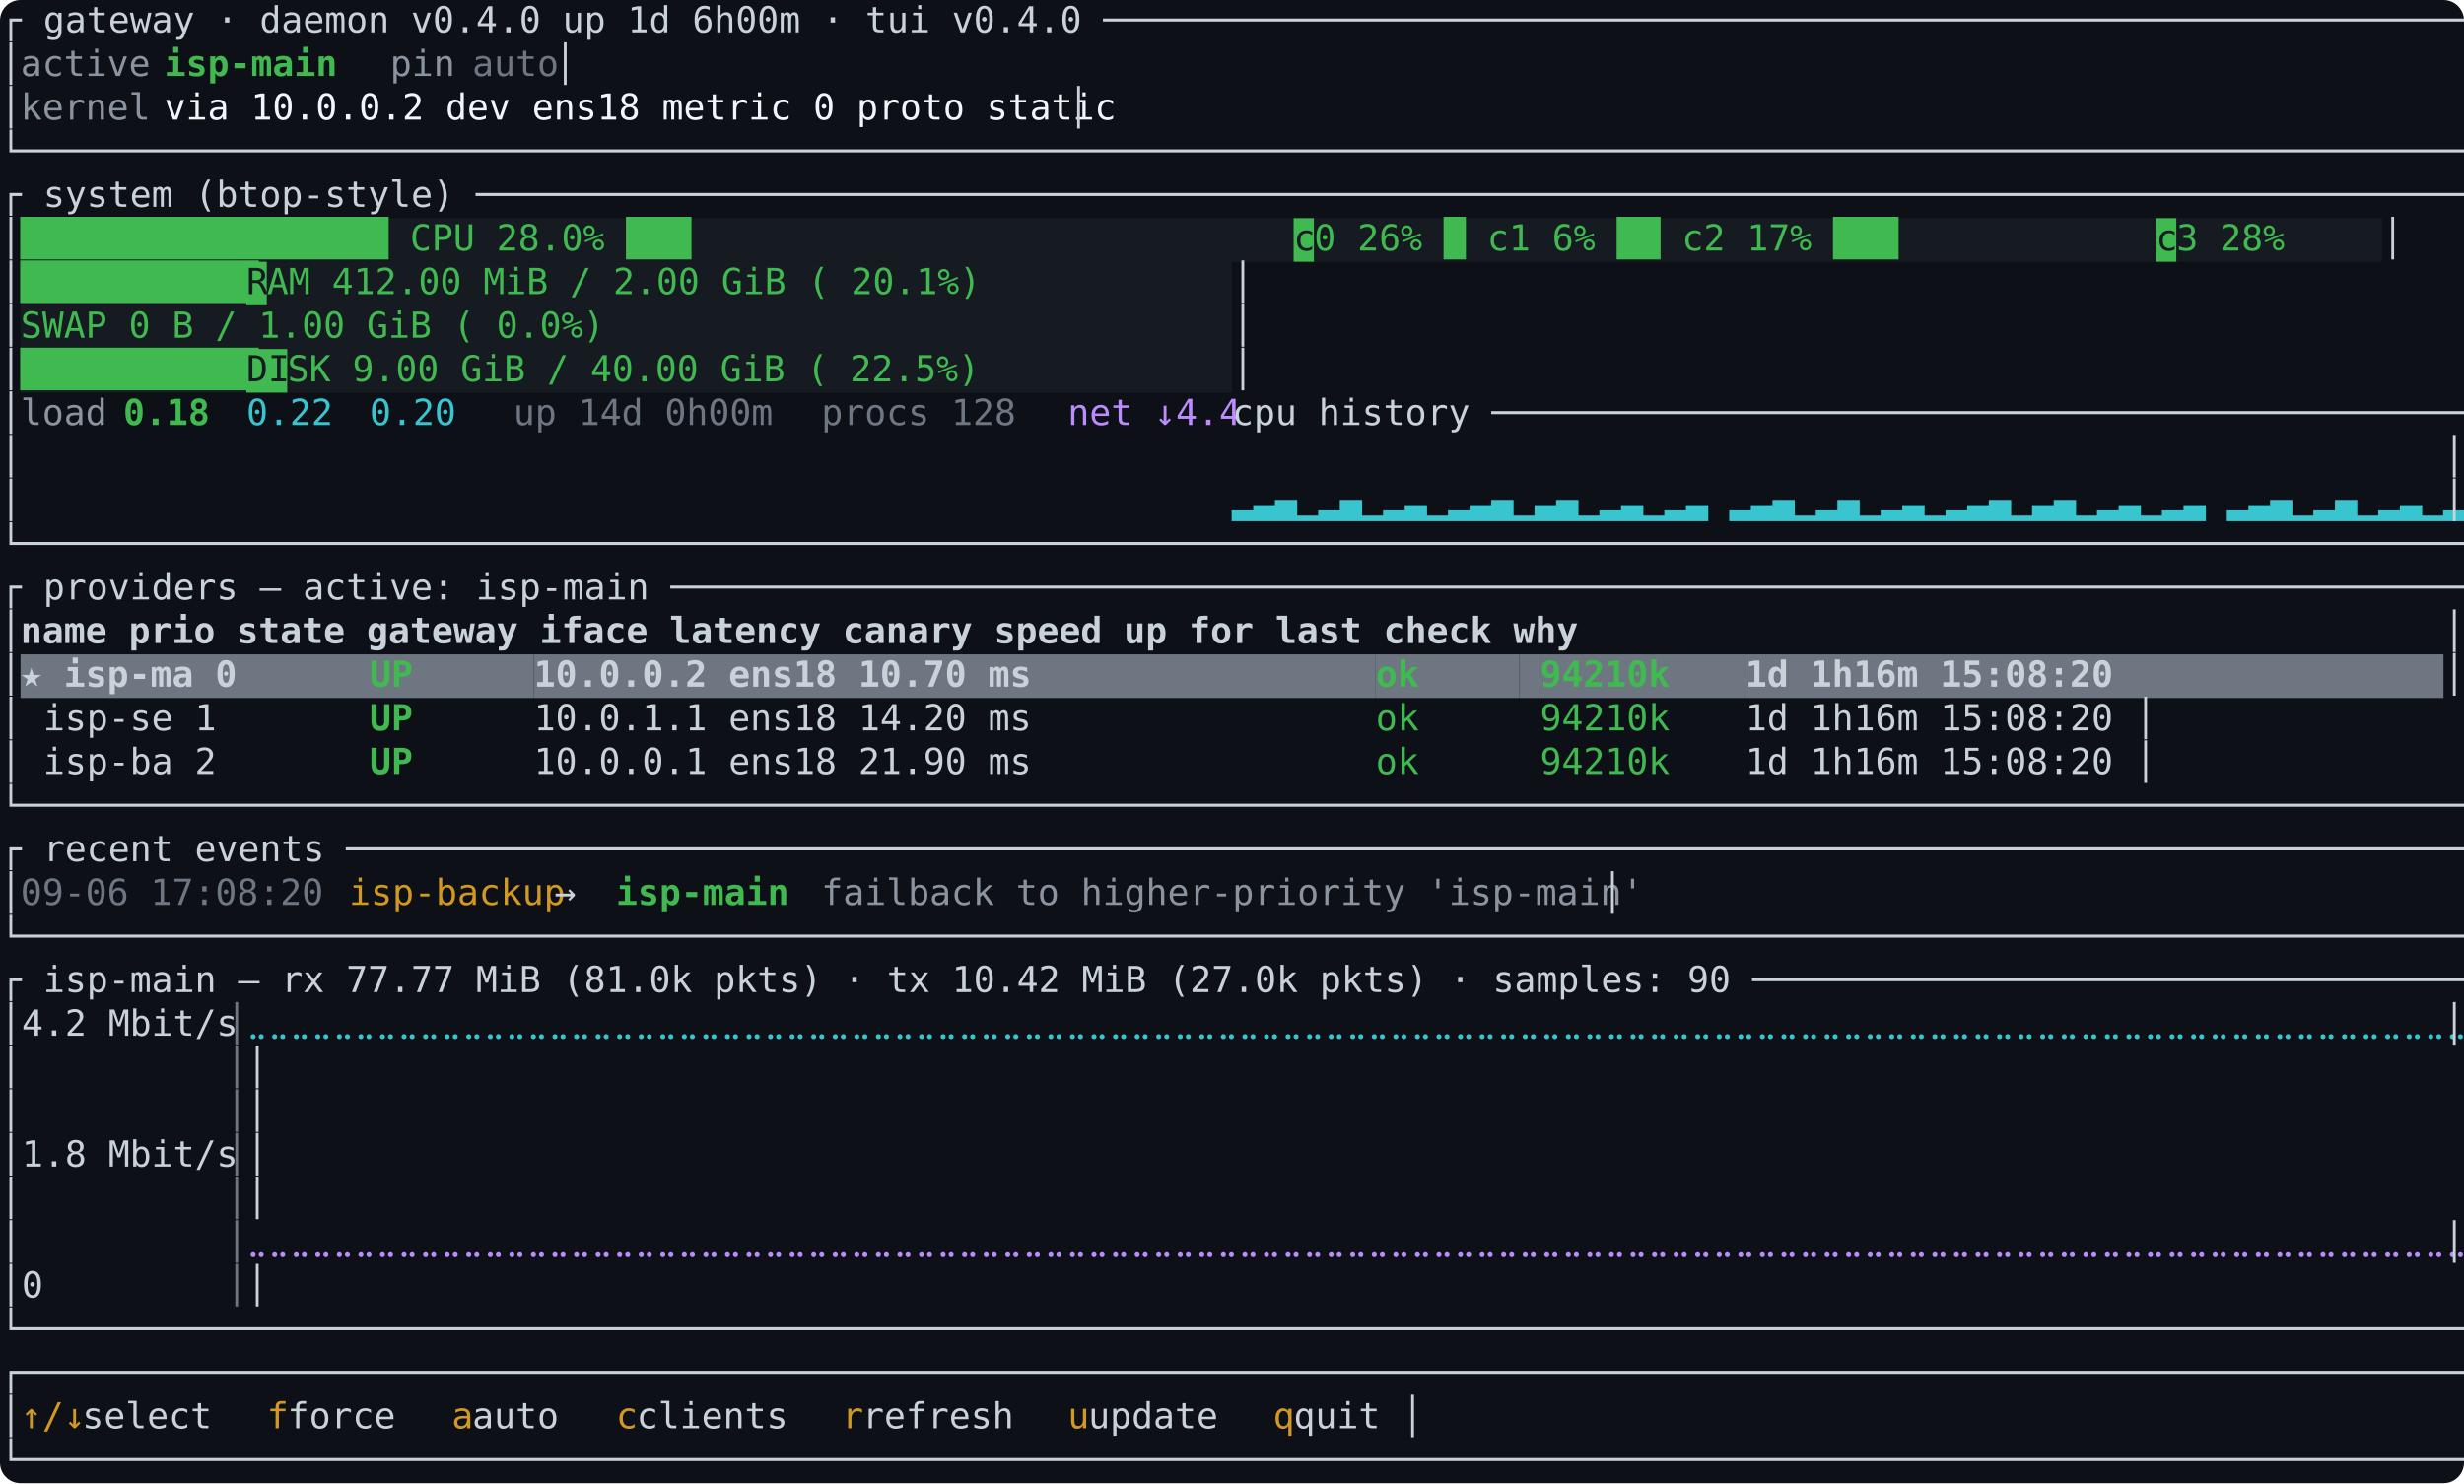
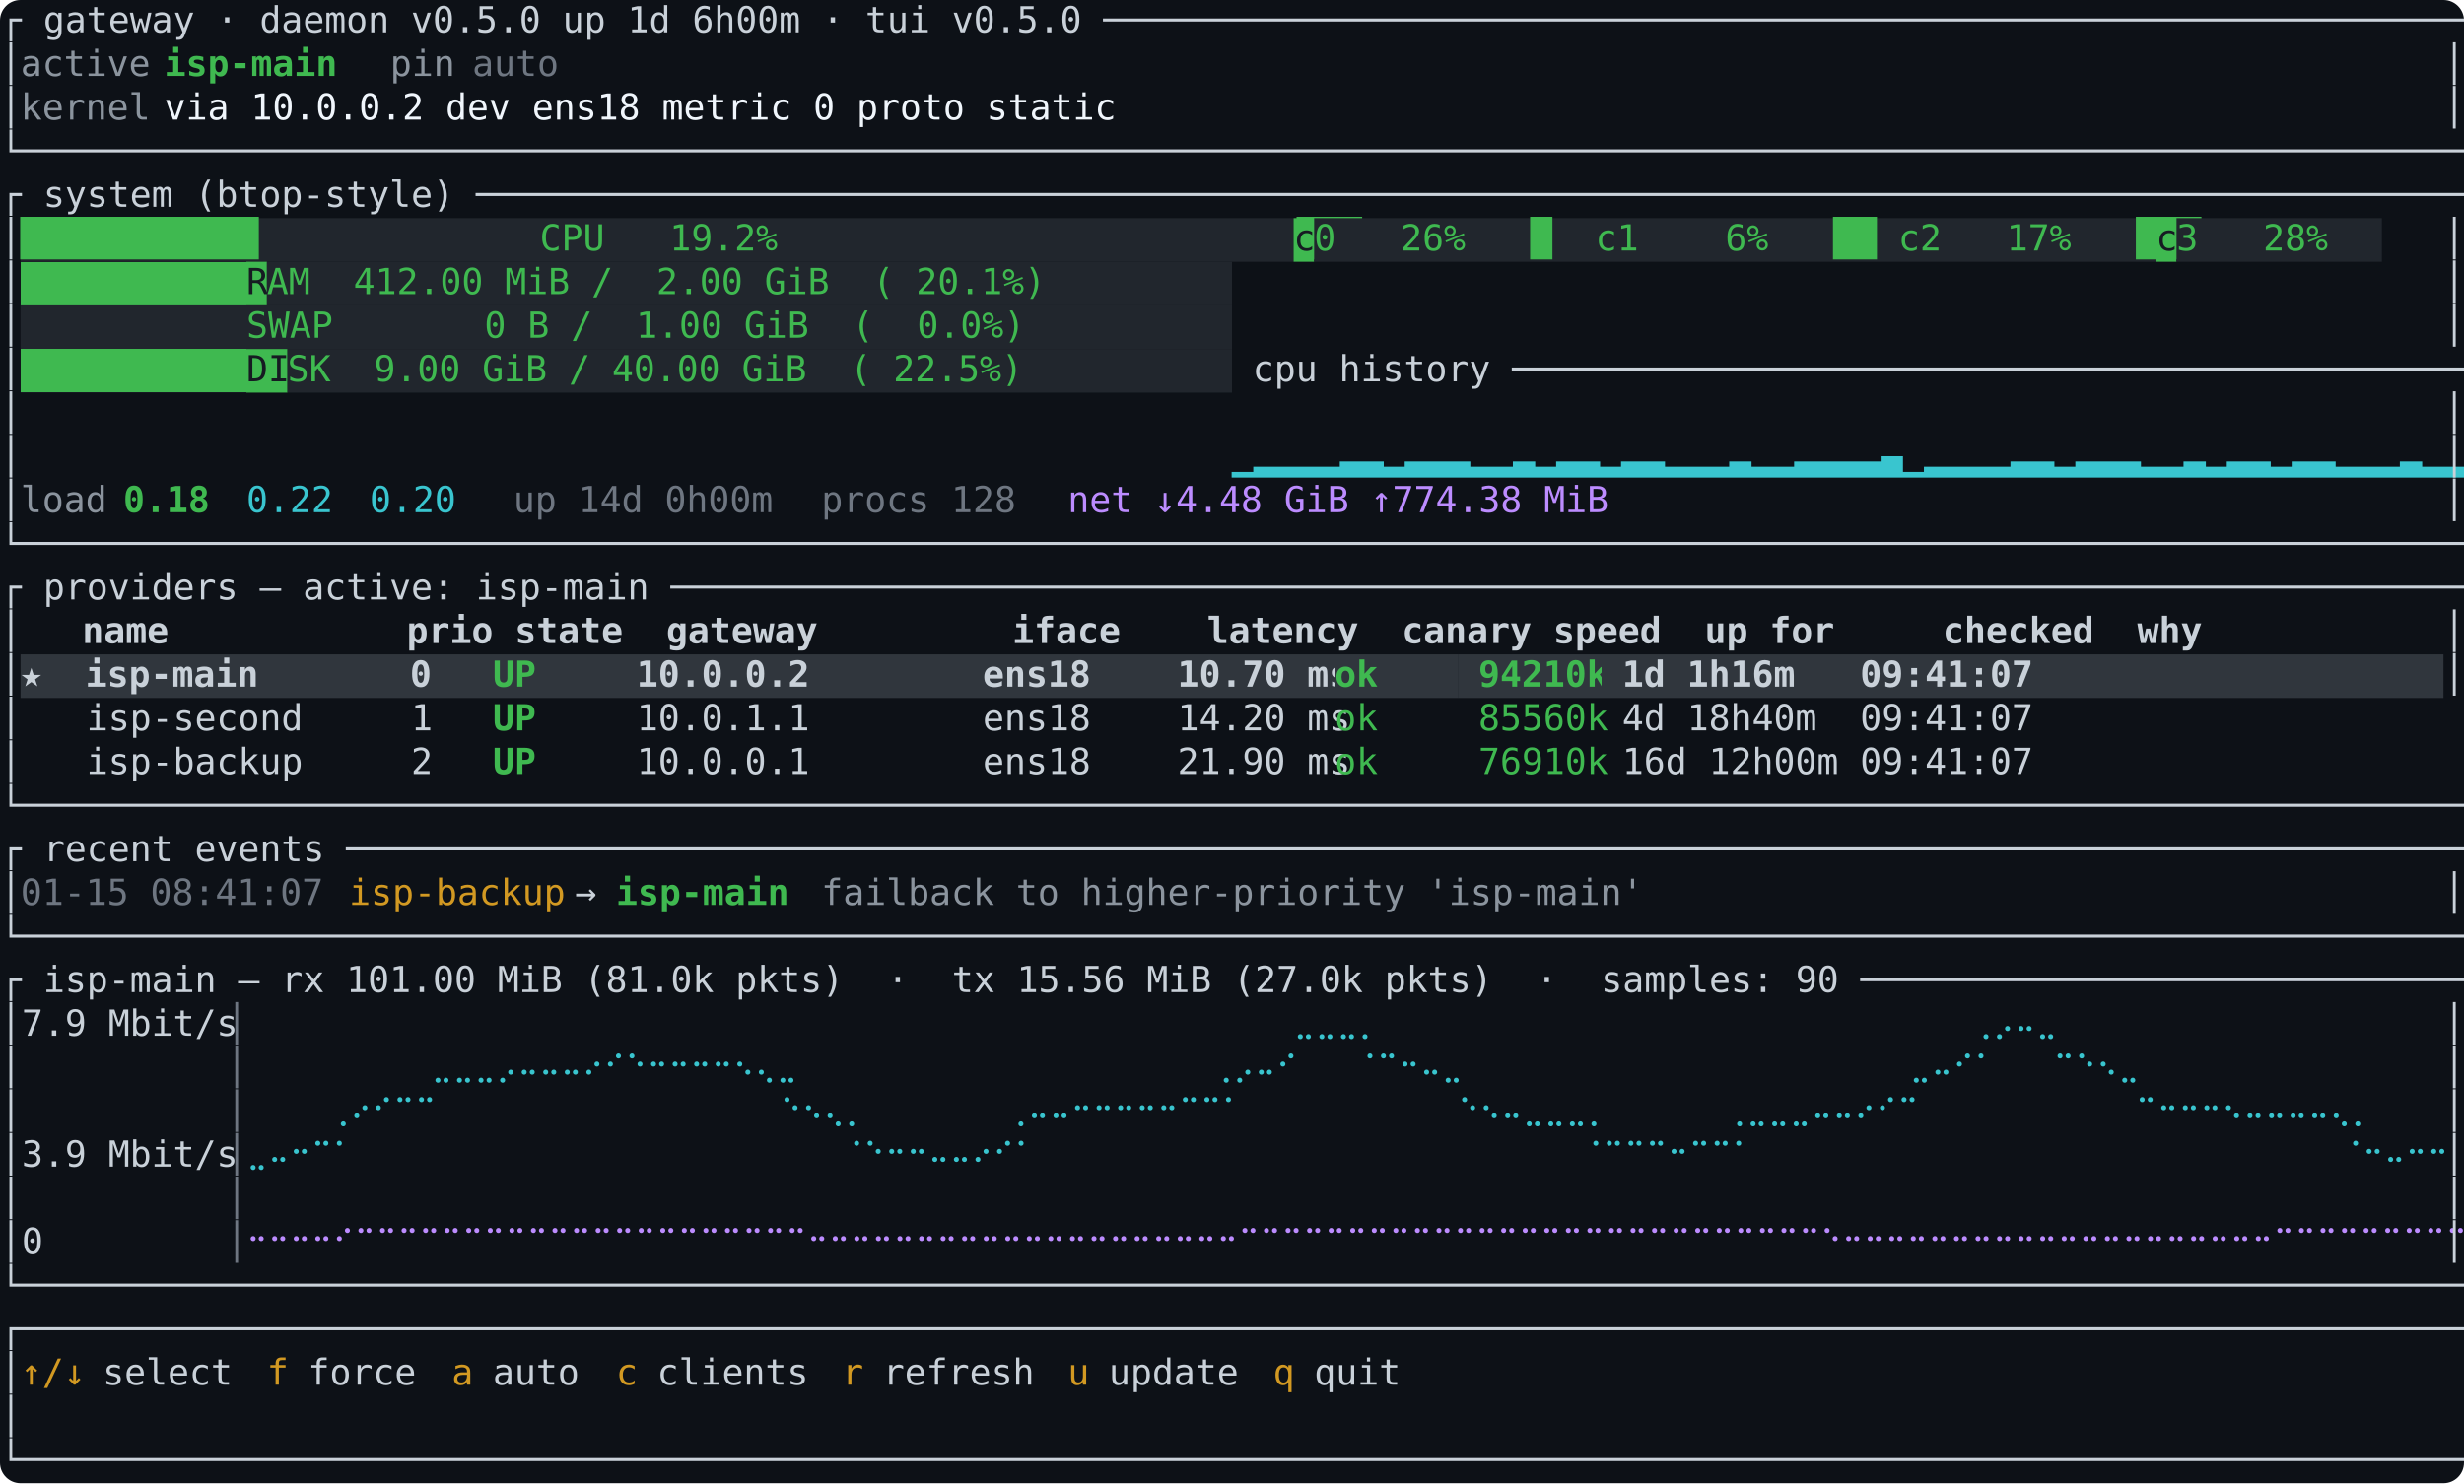
- <svg xmlns="http://www.w3.org/2000/svg" viewBox="0 0 960 578" width="960" height="578" font-family="ui-monospace, SFMono-Regular, Menlo, Consolas, 'DejaVu Sans Mono', monospace" font-size="14">
+ <svg xmlns="http://www.w3.org/2000/svg" viewBox="0 0 960 578" width="960" height="578" role="img" aria-labelledby="vlb-title" font-family="ui-monospace, SFMono-Regular, Menlo, Consolas, 'DejaVu Sans Mono', monospace" font-size="14">
  <rect width="100%" height="100%" rx="8" fill="#0d1117" />
  <g class="f0">
-     <text x="0.0" y="12.6" textLength="960.0" lengthAdjust="spacingAndGlyphs" fill="#c9d1d9">┌ gateway · daemon v0.4.0 up 1d 6h00m · tui v0.4.0 ────────────────────────────────────────────────────────────────────┐</text>
-     <text x="0.0" y="29.6" textLength="8.0" lengthAdjust="spacingAndGlyphs" fill="#c9d1d9">│</text>
-     <text x="8.0" y="29.6" textLength="56.0" lengthAdjust="spacingAndGlyphs" fill="#8b949e">active </text>
-     <text x="64.0" y="29.6" textLength="64.0" lengthAdjust="spacingAndGlyphs" fill="#3fb950" font-weight="bold">isp-main</text>
-     <text x="152.0" y="29.6" textLength="32.0" lengthAdjust="spacingAndGlyphs" fill="#8b949e">pin </text>
-     <text x="184.0" y="29.6" textLength="32.0" lengthAdjust="spacingAndGlyphs" fill="#6e7681">auto</text>
-     <text x="216.0" y="29.6" textLength="744.0" lengthAdjust="spacingAndGlyphs" fill="#c9d1d9">                                                                                            │</text>
-     <text x="0.0" y="46.6" textLength="8.0" lengthAdjust="spacingAndGlyphs" fill="#c9d1d9">│</text>
-     <text x="8.0" y="46.6" textLength="56.0" lengthAdjust="spacingAndGlyphs" fill="#8b949e">kernel </text>
-     <text x="64.0" y="46.6" textLength="352.0" lengthAdjust="spacingAndGlyphs" fill="#f0f6fc">via 10.0.0.2 dev ens18 metric 0 proto static</text>
-     <text x="416.0" y="46.6" textLength="544.0" lengthAdjust="spacingAndGlyphs" fill="#c9d1d9">                                                                   │</text>
-     <text x="0.0" y="63.6" textLength="960.0" lengthAdjust="spacingAndGlyphs" fill="#c9d1d9">└──────────────────────────────────────────────────────────────────────────────────────────────────────────────────────┘</text>
-     <text x="0.0" y="80.6" textLength="960.0" lengthAdjust="spacingAndGlyphs" fill="#c9d1d9">┌ system (btop-style) ─────────────────────────────────────────────────────────────────────────────────────────────────┐</text>
-     <text x="0.0" y="97.6" textLength="8.0" lengthAdjust="spacingAndGlyphs" fill="#c9d1d9">│</text>
-     <rect x="8.0" y="85.0" width="496.0" height="17.0" fill="#161b22" />
-     <text x="8.0" y="97.6" textLength="496.0" lengthAdjust="spacingAndGlyphs" fill="#3fb950">█████████████████       CPU   28.0%                        ███</text>
+     <text xml:space="preserve" x="0.0" y="12.6" textLength="960.0" lengthAdjust="spacingAndGlyphs" fill="#c9d1d9">┌ gateway · daemon v0.5.0 up 1d 6h00m · tui v0.5.0 ────────────────────────────────────────────────────────────────────┐</text>
+     <text xml:space="preserve" x="0.0" y="29.6" textLength="8.0" lengthAdjust="spacingAndGlyphs" fill="#c9d1d9">│</text>
+     <text xml:space="preserve" x="8.0" y="29.6" textLength="48.0" lengthAdjust="spacingAndGlyphs" fill="#8b949e">active</text>
+     <text xml:space="preserve" x="64.0" y="29.6" textLength="64.0" lengthAdjust="spacingAndGlyphs" fill="#3fb950" font-weight="bold">isp-main</text>
+     <text xml:space="preserve" x="152.0" y="29.6" textLength="24.0" lengthAdjust="spacingAndGlyphs" fill="#8b949e">pin</text>
+     <text xml:space="preserve" x="184.0" y="29.6" textLength="32.0" lengthAdjust="spacingAndGlyphs" fill="#6e7681">auto</text>
+     <text xml:space="preserve" x="952.0" y="29.6" textLength="8.0" lengthAdjust="spacingAndGlyphs" fill="#c9d1d9">│</text>
+     <text xml:space="preserve" x="0.0" y="46.6" textLength="8.0" lengthAdjust="spacingAndGlyphs" fill="#c9d1d9">│</text>
+     <text xml:space="preserve" x="8.0" y="46.6" textLength="48.0" lengthAdjust="spacingAndGlyphs" fill="#8b949e">kernel</text>
+     <text xml:space="preserve" x="64.0" y="46.6" textLength="352.0" lengthAdjust="spacingAndGlyphs" fill="#f0f6fc">via 10.0.0.2 dev ens18 metric 0 proto static</text>
+     <text xml:space="preserve" x="952.0" y="46.6" textLength="8.0" lengthAdjust="spacingAndGlyphs" fill="#c9d1d9">│</text>
+     <text xml:space="preserve" x="0.0" y="63.6" textLength="960.0" lengthAdjust="spacingAndGlyphs" fill="#c9d1d9">└──────────────────────────────────────────────────────────────────────────────────────────────────────────────────────┘</text>
+     <text xml:space="preserve" x="0.0" y="80.6" textLength="960.0" lengthAdjust="spacingAndGlyphs" fill="#c9d1d9">┌ system (btop-style) ─────────────────────────────────────────────────────────────────────────────────────────────────┐</text>
+     <text xml:space="preserve" x="0.0" y="97.6" textLength="8.0" lengthAdjust="spacingAndGlyphs" fill="#c9d1d9">│</text>
+     <rect x="8.0" y="85.0" width="496.0" height="17.0" fill="#21262d" />
+     <text xml:space="preserve" x="8.0" y="97.6" textLength="496.0" lengthAdjust="spacingAndGlyphs" fill="#3fb950">███████████             CPU   19.2%                        ███</text>
    <rect x="504.0" y="85.0" width="8.0" height="17.0" fill="#3fb950" />
-     <text x="504.0" y="97.6" textLength="8.0" lengthAdjust="spacingAndGlyphs" fill="#161b22">c</text>
-     <rect x="512.0" y="85.0" width="328.0" height="17.0" fill="#161b22" />
-     <text x="512.0" y="97.6" textLength="328.0" lengthAdjust="spacingAndGlyphs" fill="#3fb950">0   26%   █  c1    6%   ██ c2   17%   ███</text>
+     <text xml:space="preserve" x="504.0" y="97.6" textLength="8.0" lengthAdjust="spacingAndGlyphs" fill="#161b22">c</text>
+     <rect x="512.0" y="85.0" width="328.0" height="17.0" fill="#21262d" />
+     <text xml:space="preserve" x="512.0" y="97.6" textLength="328.0" lengthAdjust="spacingAndGlyphs" fill="#3fb950">0   26%   █  c1    6%   ██ c2   17%   ███</text>
    <rect x="840.0" y="85.0" width="8.0" height="17.0" fill="#3fb950" />
-     <text x="840.0" y="97.6" textLength="8.0" lengthAdjust="spacingAndGlyphs" fill="#161b22">c</text>
-     <rect x="848.0" y="85.0" width="80.0" height="17.0" fill="#161b22" />
-     <text x="848.0" y="97.6" textLength="80.0" lengthAdjust="spacingAndGlyphs" fill="#3fb950">3   28%   </text>
-     <text x="928.0" y="97.6" textLength="32.0" lengthAdjust="spacingAndGlyphs" fill="#c9d1d9">   │</text>
-     <text x="0.0" y="114.6" textLength="8.0" lengthAdjust="spacingAndGlyphs" fill="#c9d1d9">│</text>
-     <rect x="8.0" y="102.0" width="88.0" height="17.0" fill="#161b22" />
-     <text x="8.0" y="114.6" textLength="88.0" lengthAdjust="spacingAndGlyphs" fill="#3fb950">███████████</text>
+     <text xml:space="preserve" x="840.0" y="97.6" textLength="8.0" lengthAdjust="spacingAndGlyphs" fill="#161b22">c</text>
+     <rect x="848.0" y="85.0" width="80.0" height="17.0" fill="#21262d" />
+     <text xml:space="preserve" x="848.0" y="97.6" textLength="56.0" lengthAdjust="spacingAndGlyphs" fill="#3fb950">3   28%</text>
+     <text xml:space="preserve" x="952.0" y="97.6" textLength="8.0" lengthAdjust="spacingAndGlyphs" fill="#c9d1d9">│</text>
+     <text xml:space="preserve" x="0.0" y="114.6" textLength="8.0" lengthAdjust="spacingAndGlyphs" fill="#c9d1d9">│</text>
+     <rect x="8.0" y="102.0" width="88.0" height="17.0" fill="#21262d" />
+     <rect x="8.0" y="102.0" width="88.0" height="17.0" fill="#3fb950" shape-rendering="crispEdges" />
    <rect x="96.0" y="102.0" width="8.0" height="17.0" fill="#3fb950" />
-     <text x="96.0" y="114.6" textLength="8.0" lengthAdjust="spacingAndGlyphs" fill="#161b22">R</text>
-     <rect x="104.0" y="102.0" width="376.0" height="17.0" fill="#161b22" />
-     <text x="104.0" y="114.6" textLength="376.0" lengthAdjust="spacingAndGlyphs" fill="#3fb950">AM  412.00 MiB /  2.00 GiB  ( 20.1%)           </text>
-     <text x="480.0" y="114.6" textLength="480.0" lengthAdjust="spacingAndGlyphs" fill="#c9d1d9">                                                           │</text>
-     <text x="0.0" y="131.6" textLength="8.0" lengthAdjust="spacingAndGlyphs" fill="#c9d1d9">│</text>
-     <rect x="8.0" y="119.0" width="472.0" height="17.0" fill="#161b22" />
-     <text x="8.0" y="131.6" textLength="472.0" lengthAdjust="spacingAndGlyphs" fill="#3fb950">           SWAP       0 B /  1.00 GiB  (  0.0%)            </text>
-     <text x="480.0" y="131.6" textLength="480.0" lengthAdjust="spacingAndGlyphs" fill="#c9d1d9">                                                           │</text>
-     <text x="0.0" y="148.6" textLength="8.0" lengthAdjust="spacingAndGlyphs" fill="#c9d1d9">│</text>
-     <rect x="8.0" y="136.0" width="88.0" height="17.0" fill="#161b22" />
-     <text x="8.0" y="148.6" textLength="88.0" lengthAdjust="spacingAndGlyphs" fill="#3fb950">███████████</text>
+     <text xml:space="preserve" x="96.0" y="114.6" textLength="8.0" lengthAdjust="spacingAndGlyphs" fill="#161b22">R</text>
+     <rect x="104.0" y="102.0" width="376.0" height="17.0" fill="#21262d" />
+     <text xml:space="preserve" x="104.0" y="114.6" textLength="288.0" lengthAdjust="spacingAndGlyphs" fill="#3fb950">AM  412.00 MiB /  2.00 GiB  ( 20.1%)</text>
+     <text xml:space="preserve" x="952.0" y="114.6" textLength="8.0" lengthAdjust="spacingAndGlyphs" fill="#c9d1d9">│</text>
+     <text xml:space="preserve" x="0.0" y="131.6" textLength="8.0" lengthAdjust="spacingAndGlyphs" fill="#c9d1d9">│</text>
+     <rect x="8.0" y="119.0" width="472.0" height="17.0" fill="#21262d" />
+     <text xml:space="preserve" x="96.0" y="131.6" textLength="288.0" lengthAdjust="spacingAndGlyphs" fill="#3fb950">SWAP       0 B /  1.00 GiB  (  0.0%)</text>
+     <text xml:space="preserve" x="952.0" y="131.6" textLength="8.0" lengthAdjust="spacingAndGlyphs" fill="#c9d1d9">│</text>
+     <text xml:space="preserve" x="0.0" y="148.6" textLength="8.0" lengthAdjust="spacingAndGlyphs" fill="#c9d1d9">│</text>
+     <rect x="8.0" y="136.0" width="88.0" height="17.0" fill="#21262d" />
+     <rect x="8.0" y="136.0" width="88.0" height="17.0" fill="#3fb950" shape-rendering="crispEdges" />
    <rect x="96.0" y="136.0" width="16.0" height="17.0" fill="#3fb950" />
-     <text x="96.0" y="148.6" textLength="16.0" lengthAdjust="spacingAndGlyphs" fill="#161b22">DI</text>
-     <rect x="112.0" y="136.0" width="368.0" height="17.0" fill="#161b22" />
-     <text x="112.0" y="148.6" textLength="368.0" lengthAdjust="spacingAndGlyphs" fill="#3fb950">SK  9.00 GiB / 40.00 GiB  ( 22.5%)            </text>
-     <text x="480.0" y="148.6" textLength="480.0" lengthAdjust="spacingAndGlyphs" fill="#c9d1d9">                                                           │</text>
-     <text x="0.0" y="165.6" textLength="8.0" lengthAdjust="spacingAndGlyphs" fill="#c9d1d9">│</text>
-     <text x="8.0" y="165.6" textLength="40.0" lengthAdjust="spacingAndGlyphs" fill="#8b949e">load </text>
-     <text x="48.0" y="165.6" textLength="32.0" lengthAdjust="spacingAndGlyphs" fill="#3fb950" font-weight="bold">0.18</text>
-     <text x="96.0" y="165.6" textLength="32.0" lengthAdjust="spacingAndGlyphs" fill="#39c5cf">0.22</text>
-     <text x="144.0" y="165.6" textLength="32.0" lengthAdjust="spacingAndGlyphs" fill="#39c5cf">0.20</text>
-     <text x="200.0" y="165.6" textLength="96.0" lengthAdjust="spacingAndGlyphs" fill="#6e7681">up 14d 0h00m</text>
-     <text x="320.0" y="165.6" textLength="72.0" lengthAdjust="spacingAndGlyphs" fill="#6e7681">procs 128</text>
-     <text x="416.0" y="165.6" textLength="64.0" lengthAdjust="spacingAndGlyphs" fill="#bc8cff">net ↓4.4</text>
-     <text x="480.0" y="165.6" textLength="480.0" lengthAdjust="spacingAndGlyphs" fill="#c9d1d9"> cpu history ──────────────────────────────────────────────│</text>
-     <text x="0.0" y="182.6" textLength="480.0" lengthAdjust="spacingAndGlyphs" fill="#c9d1d9">│                                                           </text>
-     <text x="952.0" y="182.6" textLength="8.0" lengthAdjust="spacingAndGlyphs" fill="#c9d1d9">│</text>
-     <text x="0.0" y="199.6" textLength="480.0" lengthAdjust="spacingAndGlyphs" fill="#c9d1d9">│                                                           </text>
-     <text x="480.0" y="199.6" textLength="472.0" lengthAdjust="spacingAndGlyphs" fill="#39c5cf"> ▂▃▄▁▂▄▁▂▃▁▂▃▄▁▃▄▁▂▃▁▂▃ ▂▃▄▁▂▄▁▂▃▁▂▃▄▁▃▄▁▂▃▁▂▃ ▂▃▄▁▂▄▁▂▃▁▂▃</text>
-     <text x="952.0" y="199.6" textLength="8.0" lengthAdjust="spacingAndGlyphs" fill="#c9d1d9">│</text>
-     <text x="0.0" y="216.6" textLength="960.0" lengthAdjust="spacingAndGlyphs" fill="#c9d1d9">└──────────────────────────────────────────────────────────────────────────────────────────────────────────────────────┘</text>
-     <text x="0.0" y="233.6" textLength="960.0" lengthAdjust="spacingAndGlyphs" fill="#c9d1d9">┌ providers — active: isp-main ────────────────────────────────────────────────────────────────────────────────────────┐</text>
-     <text x="0.0" y="250.6" textLength="8.0" lengthAdjust="spacingAndGlyphs" fill="#c9d1d9">│</text>
-     <text x="8.0" y="250.6" textLength="944.0" lengthAdjust="spacingAndGlyphs" fill="#c9d1d9" font-weight="bold">    name   prio  state    gateway          iface      latency     canary  speed      up for    last check why         </text>
-     <text x="952.0" y="250.6" textLength="8.0" lengthAdjust="spacingAndGlyphs" fill="#c9d1d9">│</text>
-     <text x="0.0" y="267.6" textLength="8.0" lengthAdjust="spacingAndGlyphs" fill="#c9d1d9">│</text>
-     <rect x="8.0" y="255.0" width="136.0" height="17.0" fill="#6e7681" />
-     <text x="8.0" y="267.6" textLength="136.0" lengthAdjust="spacingAndGlyphs" fill="#c9d1d9" font-weight="bold">★   isp-ma 0     </text>
-     <rect x="144.0" y="255.0" width="64.0" height="17.0" fill="#6e7681" />
-     <text x="144.0" y="267.6" textLength="64.0" lengthAdjust="spacingAndGlyphs" fill="#3fb950" font-weight="bold">UP      </text>
-     <rect x="208.0" y="255.0" width="328.0" height="17.0" fill="#6e7681" />
-     <text x="208.0" y="267.6" textLength="328.0" lengthAdjust="spacingAndGlyphs" fill="#c9d1d9" font-weight="bold"> 10.0.0.2         ens18      10.70 ms    </text>
-     <rect x="536.0" y="255.0" width="56.0" height="17.0" fill="#6e7681" />
-     <text x="536.0" y="267.6" textLength="56.0" lengthAdjust="spacingAndGlyphs" fill="#3fb950" font-weight="bold">ok     </text>
-     <rect x="592.0" y="255.0" width="8.0" height="17.0" fill="#6e7681" />
-     <rect x="600.0" y="255.0" width="80.0" height="17.0" fill="#6e7681" />
-     <text x="600.0" y="267.6" textLength="80.0" lengthAdjust="spacingAndGlyphs" fill="#3fb950" font-weight="bold">94210k    </text>
-     <rect x="680.0" y="255.0" width="272.0" height="17.0" fill="#6e7681" />
-     <text x="680.0" y="267.6" textLength="272.0" lengthAdjust="spacingAndGlyphs" fill="#c9d1d9" font-weight="bold"> 1d 1h16m  15:08:20               </text>
-     <text x="952.0" y="267.6" textLength="8.0" lengthAdjust="spacingAndGlyphs" fill="#c9d1d9">│</text>
-     <text x="0.0" y="284.6" textLength="144.0" lengthAdjust="spacingAndGlyphs" fill="#c9d1d9">│    isp-se 1     </text>
-     <text x="144.0" y="284.6" textLength="64.0" lengthAdjust="spacingAndGlyphs" fill="#3fb950" font-weight="bold">UP      </text>
-     <text x="208.0" y="284.6" textLength="328.0" lengthAdjust="spacingAndGlyphs" fill="#c9d1d9"> 10.0.1.1         ens18      14.20 ms    </text>
-     <text x="536.0" y="284.6" textLength="56.0" lengthAdjust="spacingAndGlyphs" fill="#3fb950">ok     </text>
-     <text x="600.0" y="284.6" textLength="80.0" lengthAdjust="spacingAndGlyphs" fill="#3fb950">94210k    </text>
-     <text x="680.0" y="284.6" textLength="280.0" lengthAdjust="spacingAndGlyphs" fill="#c9d1d9"> 1d 1h16m  15:08:20               │</text>
-     <text x="0.0" y="301.6" textLength="144.0" lengthAdjust="spacingAndGlyphs" fill="#c9d1d9">│    isp-ba 2     </text>
-     <text x="144.0" y="301.6" textLength="64.0" lengthAdjust="spacingAndGlyphs" fill="#3fb950" font-weight="bold">UP      </text>
-     <text x="208.0" y="301.6" textLength="328.0" lengthAdjust="spacingAndGlyphs" fill="#c9d1d9"> 10.0.0.1         ens18      21.90 ms    </text>
-     <text x="536.0" y="301.6" textLength="56.0" lengthAdjust="spacingAndGlyphs" fill="#3fb950">ok     </text>
-     <text x="600.0" y="301.6" textLength="80.0" lengthAdjust="spacingAndGlyphs" fill="#3fb950">94210k    </text>
-     <text x="680.0" y="301.6" textLength="280.0" lengthAdjust="spacingAndGlyphs" fill="#c9d1d9"> 1d 1h16m  15:08:20               │</text>
-     <text x="0.0" y="318.6" textLength="960.0" lengthAdjust="spacingAndGlyphs" fill="#c9d1d9">└──────────────────────────────────────────────────────────────────────────────────────────────────────────────────────┘</text>
-     <text x="0.0" y="335.6" textLength="960.0" lengthAdjust="spacingAndGlyphs" fill="#c9d1d9">┌ recent events ───────────────────────────────────────────────────────────────────────────────────────────────────────┐</text>
-     <text x="0.0" y="352.6" textLength="8.0" lengthAdjust="spacingAndGlyphs" fill="#c9d1d9">│</text>
-     <text x="8.0" y="352.6" textLength="112.0" lengthAdjust="spacingAndGlyphs" fill="#6e7681">09-06 17:08:20</text>
-     <text x="136.0" y="352.6" textLength="80.0" lengthAdjust="spacingAndGlyphs" fill="#d29922">isp-backup</text>
-     <text x="216.0" y="352.6" textLength="24.0" lengthAdjust="spacingAndGlyphs" fill="#c9d1d9"> → </text>
-     <text x="240.0" y="352.6" textLength="64.0" lengthAdjust="spacingAndGlyphs" fill="#3fb950" font-weight="bold">isp-main</text>
-     <text x="320.0" y="352.6" textLength="304.0" lengthAdjust="spacingAndGlyphs" fill="#8b949e">failback to higher-priority 'isp-main'</text>
-     <text x="624.0" y="352.6" textLength="336.0" lengthAdjust="spacingAndGlyphs" fill="#c9d1d9">                                         │</text>
-     <text x="0.0" y="369.6" textLength="960.0" lengthAdjust="spacingAndGlyphs" fill="#c9d1d9">└──────────────────────────────────────────────────────────────────────────────────────────────────────────────────────┘</text>
-     <text x="0.0" y="386.6" textLength="960.0" lengthAdjust="spacingAndGlyphs" fill="#c9d1d9">┌ isp-main — rx 77.77 MiB (81.0k pkts)  ·  tx 10.42 MiB (27.0k pkts)  ·  samples: 90 ──────────────────────────────────┐</text>
-     <text x="0.0" y="403.6" textLength="88.0" lengthAdjust="spacingAndGlyphs" fill="#c9d1d9">│4.2 Mbit/s</text>
-     <text x="88.0" y="403.6" textLength="8.0" lengthAdjust="spacingAndGlyphs" fill="#6e7681">│</text>
-     <text x="96.0" y="403.6" textLength="856.0" lengthAdjust="spacingAndGlyphs" fill="#39c5cf">⣀⣀⣀⣀⣀⣀⣀⣀⣀⣀⣀⣀⣀⣀⣀⣀⣀⣀⣀⣀⣀⣀⣀⣀⣀⣀⣀⣀⣀⣀⣀⣀⣀⣀⣀⣀⣀⣀⣀⣀⣀⣀⣀⣀⣀⣀⣀⣀⣀⣀⣀⣀⣀⣀⣀⣀⣀⣀⣀⣀⣀⣀⣀⣀⣀⣀⣀⣀⣀⣀⣀⣀⣀⣀⣀⣀⣀⣀⣀⣀⣀⣀⣀⣀⣀⣀⣀⣀⣀⣀⣀⣀⣀⣀⣀⣀⣀⣀⣀⣀⣀⣀⣀⣀⣀⣀⣀</text>
-     <text x="952.0" y="403.6" textLength="8.0" lengthAdjust="spacingAndGlyphs" fill="#c9d1d9">│</text>
-     <text x="0.0" y="420.6" textLength="88.0" lengthAdjust="spacingAndGlyphs" fill="#c9d1d9">│          </text>
-     <text x="88.0" y="420.6" textLength="8.0" lengthAdjust="spacingAndGlyphs" fill="#6e7681">│</text>
-     <text x="96.0" y="420.6" textLength="864.0" lengthAdjust="spacingAndGlyphs" fill="#c9d1d9">                                                                                                           │</text>
-     <text x="0.0" y="437.6" textLength="88.0" lengthAdjust="spacingAndGlyphs" fill="#c9d1d9">│          </text>
-     <text x="88.0" y="437.6" textLength="8.0" lengthAdjust="spacingAndGlyphs" fill="#6e7681">│</text>
-     <text x="96.0" y="437.6" textLength="864.0" lengthAdjust="spacingAndGlyphs" fill="#c9d1d9">                                                                                                           │</text>
-     <text x="0.0" y="454.6" textLength="88.0" lengthAdjust="spacingAndGlyphs" fill="#c9d1d9">│1.8 Mbit/s</text>
-     <text x="88.0" y="454.6" textLength="8.0" lengthAdjust="spacingAndGlyphs" fill="#6e7681">│</text>
-     <text x="96.0" y="454.6" textLength="864.0" lengthAdjust="spacingAndGlyphs" fill="#c9d1d9">                                                                                                           │</text>
-     <text x="0.0" y="471.6" textLength="88.0" lengthAdjust="spacingAndGlyphs" fill="#c9d1d9">│          </text>
-     <text x="88.0" y="471.6" textLength="8.0" lengthAdjust="spacingAndGlyphs" fill="#6e7681">│</text>
-     <text x="96.0" y="471.6" textLength="864.0" lengthAdjust="spacingAndGlyphs" fill="#c9d1d9">                                                                                                           │</text>
-     <text x="0.0" y="488.6" textLength="88.0" lengthAdjust="spacingAndGlyphs" fill="#c9d1d9">│          </text>
-     <text x="88.0" y="488.6" textLength="8.0" lengthAdjust="spacingAndGlyphs" fill="#6e7681">│</text>
-     <text x="96.0" y="488.6" textLength="856.0" lengthAdjust="spacingAndGlyphs" fill="#bc8cff">⣀⣀⣀⣀⣀⣀⣀⣀⣀⣀⣀⣀⣀⣀⣀⣀⣀⣀⣀⣀⣀⣀⣀⣀⣀⣀⣀⣀⣀⣀⣀⣀⣀⣀⣀⣀⣀⣀⣀⣀⣀⣀⣀⣀⣀⣀⣀⣀⣀⣀⣀⣀⣀⣀⣀⣀⣀⣀⣀⣀⣀⣀⣀⣀⣀⣀⣀⣀⣀⣀⣀⣀⣀⣀⣀⣀⣀⣀⣀⣀⣀⣀⣀⣀⣀⣀⣀⣀⣀⣀⣀⣀⣀⣀⣀⣀⣀⣀⣀⣀⣀⣀⣀⣀⣀⣀⣀</text>
-     <text x="952.0" y="488.6" textLength="8.0" lengthAdjust="spacingAndGlyphs" fill="#c9d1d9">│</text>
-     <text x="0.0" y="505.6" textLength="88.0" lengthAdjust="spacingAndGlyphs" fill="#c9d1d9">│0         </text>
-     <text x="88.0" y="505.6" textLength="8.0" lengthAdjust="spacingAndGlyphs" fill="#6e7681">│</text>
-     <text x="96.0" y="505.6" textLength="864.0" lengthAdjust="spacingAndGlyphs" fill="#c9d1d9">                                                                                                           │</text>
-     <text x="0.0" y="522.6" textLength="960.0" lengthAdjust="spacingAndGlyphs" fill="#c9d1d9">└──────────────────────────────────────────────────────────────────────────────────────────────────────────────────────┘</text>
-     <text x="0.0" y="539.6" textLength="960.0" lengthAdjust="spacingAndGlyphs" fill="#c9d1d9">┌──────────────────────────────────────────────────────────────────────────────────────────────────────────────────────┐</text>
-     <text x="0.0" y="556.6" textLength="8.0" lengthAdjust="spacingAndGlyphs" fill="#c9d1d9">│</text>
-     <text x="8.0" y="556.6" textLength="24.0" lengthAdjust="spacingAndGlyphs" fill="#d29922">↑/↓</text>
-     <text x="32.0" y="556.6" textLength="72.0" lengthAdjust="spacingAndGlyphs" fill="#c9d1d9"> select  </text>
-     <text x="104.0" y="556.6" textLength="8.0" lengthAdjust="spacingAndGlyphs" fill="#d29922">f</text>
-     <text x="112.0" y="556.6" textLength="64.0" lengthAdjust="spacingAndGlyphs" fill="#c9d1d9"> force  </text>
-     <text x="176.0" y="556.6" textLength="8.0" lengthAdjust="spacingAndGlyphs" fill="#d29922">a</text>
-     <text x="184.0" y="556.6" textLength="56.0" lengthAdjust="spacingAndGlyphs" fill="#c9d1d9"> auto  </text>
-     <text x="240.0" y="556.6" textLength="8.0" lengthAdjust="spacingAndGlyphs" fill="#d29922">c</text>
-     <text x="248.0" y="556.6" textLength="80.0" lengthAdjust="spacingAndGlyphs" fill="#c9d1d9"> clients  </text>
-     <text x="328.0" y="556.6" textLength="8.0" lengthAdjust="spacingAndGlyphs" fill="#d29922">r</text>
-     <text x="336.0" y="556.6" textLength="80.0" lengthAdjust="spacingAndGlyphs" fill="#c9d1d9"> refresh  </text>
-     <text x="416.0" y="556.6" textLength="8.0" lengthAdjust="spacingAndGlyphs" fill="#d29922">u</text>
-     <text x="424.0" y="556.6" textLength="72.0" lengthAdjust="spacingAndGlyphs" fill="#c9d1d9"> update  </text>
-     <text x="496.0" y="556.6" textLength="8.0" lengthAdjust="spacingAndGlyphs" fill="#d29922">q</text>
-     <text x="504.0" y="556.6" textLength="456.0" lengthAdjust="spacingAndGlyphs" fill="#c9d1d9"> quit                                                   │</text>
-     <text x="0.0" y="573.6" textLength="960.0" lengthAdjust="spacingAndGlyphs" fill="#c9d1d9">└──────────────────────────────────────────────────────────────────────────────────────────────────────────────────────┘</text>
+     <text xml:space="preserve" x="96.0" y="148.6" textLength="16.0" lengthAdjust="spacingAndGlyphs" fill="#161b22">DI</text>
+     <rect x="112.0" y="136.0" width="368.0" height="17.0" fill="#21262d" />
+     <text xml:space="preserve" x="112.0" y="148.6" textLength="272.0" lengthAdjust="spacingAndGlyphs" fill="#3fb950">SK  9.00 GiB / 40.00 GiB  ( 22.5%)</text>
+     <text xml:space="preserve" x="488.0" y="148.6" textLength="472.0" lengthAdjust="spacingAndGlyphs" fill="#c9d1d9">cpu history ──────────────────────────────────────────────│</text>
+     <text xml:space="preserve" x="0.0" y="165.6" textLength="8.0" lengthAdjust="spacingAndGlyphs" fill="#c9d1d9">│</text>
+     <text xml:space="preserve" x="952.0" y="165.6" textLength="8.0" lengthAdjust="spacingAndGlyphs" fill="#c9d1d9">│</text>
+     <text xml:space="preserve" x="0.0" y="182.6" textLength="8.0" lengthAdjust="spacingAndGlyphs" fill="#c9d1d9">│</text>
+     <text xml:space="preserve" x="480.0" y="182.6" textLength="472.0" lengthAdjust="spacingAndGlyphs" fill="#39c5cf">▁▂▂▂▂▃▃▂▃▃▃▂▂▃▂▃▃▂▃▃▂▂▂▃▂▂▃▃▃▃▄▁▂▂▂▂▃▃▂▃▃▃▂▂▃▂▃▃▂▃▃▂▂▂▃▂▂▃▃</text>
+     <text xml:space="preserve" x="952.0" y="182.6" textLength="8.0" lengthAdjust="spacingAndGlyphs" fill="#c9d1d9">│</text>
+     <text xml:space="preserve" x="0.0" y="199.6" textLength="8.0" lengthAdjust="spacingAndGlyphs" fill="#c9d1d9">│</text>
+     <text xml:space="preserve" x="8.0" y="199.6" textLength="32.0" lengthAdjust="spacingAndGlyphs" fill="#8b949e">load</text>
+     <text xml:space="preserve" x="48.0" y="199.6" textLength="32.0" lengthAdjust="spacingAndGlyphs" fill="#3fb950" font-weight="bold">0.18</text>
+     <text xml:space="preserve" x="96.0" y="199.6" textLength="32.0" lengthAdjust="spacingAndGlyphs" fill="#39c5cf">0.22</text>
+     <text xml:space="preserve" x="144.0" y="199.6" textLength="32.0" lengthAdjust="spacingAndGlyphs" fill="#39c5cf">0.20</text>
+     <text xml:space="preserve" x="200.0" y="199.6" textLength="96.0" lengthAdjust="spacingAndGlyphs" fill="#6e7681">up 14d 0h00m</text>
+     <text xml:space="preserve" x="320.0" y="199.6" textLength="72.0" lengthAdjust="spacingAndGlyphs" fill="#6e7681">procs 128</text>
+     <text xml:space="preserve" x="416.0" y="199.6" textLength="200.0" lengthAdjust="spacingAndGlyphs" fill="#bc8cff">net ↓4.48 GiB ↑774.38 MiB</text>
+     <text xml:space="preserve" x="952.0" y="199.6" textLength="8.0" lengthAdjust="spacingAndGlyphs" fill="#c9d1d9">│</text>
+     <text xml:space="preserve" x="0.0" y="216.6" textLength="960.0" lengthAdjust="spacingAndGlyphs" fill="#c9d1d9">└──────────────────────────────────────────────────────────────────────────────────────────────────────────────────────┘</text>
+     <text xml:space="preserve" x="0.0" y="233.6" textLength="960.0" lengthAdjust="spacingAndGlyphs" fill="#c9d1d9">┌ providers — active: isp-main ────────────────────────────────────────────────────────────────────────────────────────┐</text>
+     <text xml:space="preserve" x="0.0" y="250.6" textLength="8.0" lengthAdjust="spacingAndGlyphs" fill="#c9d1d9">│</text>
+     <text xml:space="preserve" x="32.0" y="250.6" textLength="784.0" lengthAdjust="spacingAndGlyphs" fill="#c9d1d9" font-weight="bold">name           prio state  gateway         iface    latency  canary speed  up for     checked  why</text>
+     <text xml:space="preserve" x="952.0" y="250.6" textLength="8.0" lengthAdjust="spacingAndGlyphs" fill="#c9d1d9">│</text>
+     <text xml:space="preserve" x="0.0" y="267.6" textLength="8.0" lengthAdjust="spacingAndGlyphs" fill="#c9d1d9">│</text>
+     <rect x="8.0" y="255.0" width="184.0" height="17.0" fill="#30363d" />
+     <text xml:space="preserve" x="8.0" y="267.6" textLength="152.0" lengthAdjust="spacingAndGlyphs" fill="#c9d1d9" font-weight="bold">★  isp-main       0</text>
+     <rect x="192.0" y="255.0" width="48.0" height="17.0" fill="#30363d" />
+     <text xml:space="preserve" x="192.0" y="267.6" textLength="16.0" lengthAdjust="spacingAndGlyphs" fill="#3fb950" font-weight="bold">UP</text>
+     <rect x="240.0" y="255.0" width="280.0" height="17.0" fill="#30363d" />
+     <text xml:space="preserve" x="248.0" y="267.6" textLength="264.0" lengthAdjust="spacingAndGlyphs" fill="#c9d1d9" font-weight="bold">10.0.0.2        ens18    10.70 ms</text>
+     <rect x="520.0" y="255.0" width="48.0" height="17.0" fill="#30363d" />
+     <text xml:space="preserve" x="520.0" y="267.6" textLength="16.0" lengthAdjust="spacingAndGlyphs" fill="#3fb950" font-weight="bold">ok</text>
+     <rect x="568.0" y="255.0" width="8.0" height="17.0" fill="#30363d" />
+     <rect x="576.0" y="255.0" width="48.0" height="17.0" fill="#30363d" />
+     <text xml:space="preserve" x="576.0" y="267.6" textLength="48.0" lengthAdjust="spacingAndGlyphs" fill="#3fb950" font-weight="bold">94210k</text>
+     <rect x="624.0" y="255.0" width="328.0" height="17.0" fill="#30363d" />
+     <text xml:space="preserve" x="632.0" y="267.6" textLength="152.0" lengthAdjust="spacingAndGlyphs" fill="#c9d1d9" font-weight="bold">1d 1h16m   09:41:07</text>
+     <text xml:space="preserve" x="952.0" y="267.6" textLength="8.0" lengthAdjust="spacingAndGlyphs" fill="#c9d1d9">│</text>
+     <text xml:space="preserve" x="0.0" y="284.6" textLength="160.0" lengthAdjust="spacingAndGlyphs" fill="#c9d1d9">│   isp-second     1</text>
+     <text xml:space="preserve" x="192.0" y="284.6" textLength="16.0" lengthAdjust="spacingAndGlyphs" fill="#3fb950" font-weight="bold">UP</text>
+     <text xml:space="preserve" x="248.0" y="284.6" textLength="264.0" lengthAdjust="spacingAndGlyphs" fill="#c9d1d9">10.0.1.1        ens18    14.20 ms</text>
+     <text xml:space="preserve" x="520.0" y="284.6" textLength="16.0" lengthAdjust="spacingAndGlyphs" fill="#3fb950">ok</text>
+     <text xml:space="preserve" x="576.0" y="284.6" textLength="48.0" lengthAdjust="spacingAndGlyphs" fill="#3fb950">85560k</text>
+     <text xml:space="preserve" x="632.0" y="284.6" textLength="328.0" lengthAdjust="spacingAndGlyphs" fill="#c9d1d9">4d 18h40m  09:41:07                     │</text>
+     <text xml:space="preserve" x="0.0" y="301.6" textLength="160.0" lengthAdjust="spacingAndGlyphs" fill="#c9d1d9">│   isp-backup     2</text>
+     <text xml:space="preserve" x="192.0" y="301.6" textLength="16.0" lengthAdjust="spacingAndGlyphs" fill="#3fb950" font-weight="bold">UP</text>
+     <text xml:space="preserve" x="248.0" y="301.6" textLength="264.0" lengthAdjust="spacingAndGlyphs" fill="#c9d1d9">10.0.0.1        ens18    21.90 ms</text>
+     <text xml:space="preserve" x="520.0" y="301.6" textLength="16.0" lengthAdjust="spacingAndGlyphs" fill="#3fb950">ok</text>
+     <text xml:space="preserve" x="576.0" y="301.6" textLength="48.0" lengthAdjust="spacingAndGlyphs" fill="#3fb950">76910k</text>
+     <text xml:space="preserve" x="632.0" y="301.6" textLength="328.0" lengthAdjust="spacingAndGlyphs" fill="#c9d1d9">16d 12h00m 09:41:07                     │</text>
+     <text xml:space="preserve" x="0.0" y="318.6" textLength="960.0" lengthAdjust="spacingAndGlyphs" fill="#c9d1d9">└──────────────────────────────────────────────────────────────────────────────────────────────────────────────────────┘</text>
+     <text xml:space="preserve" x="0.0" y="335.6" textLength="960.0" lengthAdjust="spacingAndGlyphs" fill="#c9d1d9">┌ recent events ───────────────────────────────────────────────────────────────────────────────────────────────────────┐</text>
+     <text xml:space="preserve" x="0.0" y="352.6" textLength="8.0" lengthAdjust="spacingAndGlyphs" fill="#c9d1d9">│</text>
+     <text xml:space="preserve" x="8.0" y="352.6" textLength="112.0" lengthAdjust="spacingAndGlyphs" fill="#6e7681">01-15 08:41:07</text>
+     <text xml:space="preserve" x="136.0" y="352.6" textLength="80.0" lengthAdjust="spacingAndGlyphs" fill="#d29922">isp-backup</text>
+     <text xml:space="preserve" x="224.0" y="352.6" textLength="8.0" lengthAdjust="spacingAndGlyphs" fill="#c9d1d9">→</text>
+     <text xml:space="preserve" x="240.0" y="352.6" textLength="64.0" lengthAdjust="spacingAndGlyphs" fill="#3fb950" font-weight="bold">isp-main</text>
+     <text xml:space="preserve" x="320.0" y="352.6" textLength="304.0" lengthAdjust="spacingAndGlyphs" fill="#8b949e">failback to higher-priority 'isp-main'</text>
+     <text xml:space="preserve" x="952.0" y="352.6" textLength="8.0" lengthAdjust="spacingAndGlyphs" fill="#c9d1d9">│</text>
+     <text xml:space="preserve" x="0.0" y="369.6" textLength="960.0" lengthAdjust="spacingAndGlyphs" fill="#c9d1d9">└──────────────────────────────────────────────────────────────────────────────────────────────────────────────────────┘</text>
+     <text xml:space="preserve" x="0.0" y="386.6" textLength="960.0" lengthAdjust="spacingAndGlyphs" fill="#c9d1d9">┌ isp-main — rx 101.00 MiB (81.0k pkts)  ·  tx 15.56 MiB (27.0k pkts)  ·  samples: 90 ─────────────────────────────────┐</text>
+     <text xml:space="preserve" x="0.0" y="403.6" textLength="88.0" lengthAdjust="spacingAndGlyphs" fill="#c9d1d9">│7.9 Mbit/s</text>
+     <text xml:space="preserve" x="88.0" y="403.6" textLength="8.0" lengthAdjust="spacingAndGlyphs" fill="#6e7681">│</text>
+     <text xml:space="preserve" x="504.0" y="403.6" textLength="32.0" lengthAdjust="spacingAndGlyphs" fill="#39c5cf">⣀⣀⣀⡀</text>
+     <text xml:space="preserve" x="768.0" y="403.6" textLength="32.0" lengthAdjust="spacingAndGlyphs" fill="#39c5cf">⢀⡠⠤⣀</text>
+     <text xml:space="preserve" x="952.0" y="403.6" textLength="8.0" lengthAdjust="spacingAndGlyphs" fill="#c9d1d9">│</text>
+     <text xml:space="preserve" x="0.0" y="420.6" textLength="8.0" lengthAdjust="spacingAndGlyphs" fill="#c9d1d9">│</text>
+     <text xml:space="preserve" x="88.0" y="420.6" textLength="8.0" lengthAdjust="spacingAndGlyphs" fill="#6e7681">│</text>
+     <text xml:space="preserve" x="168.0" y="420.6" textLength="136.0" lengthAdjust="spacingAndGlyphs" fill="#39c5cf">⣀⣀⣀⡠⠤⠤⠤⠔⠊⠑⠒⠒⠒⠒⠢⢄⣀</text>
+     <text xml:space="preserve" x="472.0" y="420.6" textLength="32.0" lengthAdjust="spacingAndGlyphs" fill="#39c5cf">⢀⡠⠤⠊</text>
+     <text xml:space="preserve" x="528.0" y="420.6" textLength="40.0" lengthAdjust="spacingAndGlyphs" fill="#39c5cf">⠈⠉⠒⠤⣀</text>
+     <text xml:space="preserve" x="744.0" y="420.6" textLength="32.0" lengthAdjust="spacingAndGlyphs" fill="#39c5cf">⣀⠤⠊⠁</text>
+     <text xml:space="preserve" x="800.0" y="420.6" textLength="32.0" lengthAdjust="spacingAndGlyphs" fill="#39c5cf">⠉⠑⠢⣀</text>
+     <text xml:space="preserve" x="952.0" y="420.6" textLength="8.0" lengthAdjust="spacingAndGlyphs" fill="#c9d1d9">│</text>
+     <text xml:space="preserve" x="0.0" y="437.6" textLength="8.0" lengthAdjust="spacingAndGlyphs" fill="#c9d1d9">│</text>
+     <text xml:space="preserve" x="88.0" y="437.6" textLength="8.0" lengthAdjust="spacingAndGlyphs" fill="#6e7681">│</text>
+     <text xml:space="preserve" x="128.0" y="437.6" textLength="40.0" lengthAdjust="spacingAndGlyphs" fill="#39c5cf">⢀⠔⠊⠉⠉</text>
+     <text xml:space="preserve" x="304.0" y="437.6" textLength="32.0" lengthAdjust="spacingAndGlyphs" fill="#39c5cf">⠑⠢⢄⡀</text>
+     <text xml:space="preserve" x="392.0" y="437.6" textLength="88.0" lengthAdjust="spacingAndGlyphs" fill="#39c5cf">⢀⠤⠤⠒⠒⠒⠒⠒⠉⠉⠁</text>
+     <text xml:space="preserve" x="568.0" y="437.6" textLength="56.0" lengthAdjust="spacingAndGlyphs" fill="#39c5cf">⠑⠢⠤⣀⣀⣀⡀</text>
+     <text xml:space="preserve" x="672.0" y="437.6" textLength="72.0" lengthAdjust="spacingAndGlyphs" fill="#39c5cf">⢀⣀⣀⣀⠤⠤⠔⠊⠉</text>
+     <text xml:space="preserve" x="832.0" y="437.6" textLength="88.0" lengthAdjust="spacingAndGlyphs" fill="#39c5cf">⠉⠒⠒⠒⠢⠤⠤⠤⠤⢄⡀</text>
+     <text xml:space="preserve" x="952.0" y="437.6" textLength="8.0" lengthAdjust="spacingAndGlyphs" fill="#c9d1d9">│</text>
+     <text xml:space="preserve" x="0.0" y="454.6" textLength="88.0" lengthAdjust="spacingAndGlyphs" fill="#c9d1d9">│3.9 Mbit/s</text>
+     <text xml:space="preserve" x="88.0" y="454.6" textLength="8.0" lengthAdjust="spacingAndGlyphs" fill="#6e7681">│</text>
+     <text xml:space="preserve" x="96.0" y="454.6" textLength="40.0" lengthAdjust="spacingAndGlyphs" fill="#39c5cf">⣀⠤⠒⠉⠁</text>
+     <text xml:space="preserve" x="328.0" y="454.6" textLength="72.0" lengthAdjust="spacingAndGlyphs" fill="#39c5cf">⠈⠑⠒⠒⠤⠤⠔⠊⠁</text>
+     <text xml:space="preserve" x="616.0" y="454.6" textLength="64.0" lengthAdjust="spacingAndGlyphs" fill="#39c5cf">⠈⠉⠉⠉⠒⠉⠉⠁</text>
+     <text xml:space="preserve" x="912.0" y="454.6" textLength="40.0" lengthAdjust="spacingAndGlyphs" fill="#39c5cf">⠈⠒⠤⠒⠒</text>
+     <text xml:space="preserve" x="952.0" y="454.6" textLength="8.0" lengthAdjust="spacingAndGlyphs" fill="#c9d1d9">│</text>
+     <text xml:space="preserve" x="0.0" y="471.6" textLength="8.0" lengthAdjust="spacingAndGlyphs" fill="#c9d1d9">│</text>
+     <text xml:space="preserve" x="88.0" y="471.6" textLength="8.0" lengthAdjust="spacingAndGlyphs" fill="#6e7681">│</text>
+     <text xml:space="preserve" x="952.0" y="471.6" textLength="8.0" lengthAdjust="spacingAndGlyphs" fill="#c9d1d9">│</text>
+     <text xml:space="preserve" x="0.0" y="488.6" textLength="16.0" lengthAdjust="spacingAndGlyphs" fill="#c9d1d9">│0</text>
+     <text xml:space="preserve" x="88.0" y="488.6" textLength="8.0" lengthAdjust="spacingAndGlyphs" fill="#6e7681">│</text>
+     <text xml:space="preserve" x="96.0" y="488.6" textLength="856.0" lengthAdjust="spacingAndGlyphs" fill="#bc8cff">⠒⠒⠒⠒⠊⠉⠉⠉⠉⠉⠉⠉⠉⠉⠉⠉⠉⠉⠉⠉⠉⠉⠉⠉⠉⠉⠒⠒⠒⠒⠒⠒⠒⠒⠒⠒⠒⠒⠒⠒⠒⠒⠒⠒⠒⠒⠉⠉⠉⠉⠉⠉⠉⠉⠉⠉⠉⠉⠉⠉⠉⠉⠉⠉⠉⠉⠉⠉⠉⠉⠉⠉⠉⠑⠒⠒⠒⠒⠒⠒⠒⠒⠒⠒⠒⠒⠒⠒⠒⠒⠒⠒⠒⠒⠉⠉⠉⠉⠉⠉⠉⠉⠉⠉⠉⠉⠉</text>
+     <text xml:space="preserve" x="952.0" y="488.6" textLength="8.0" lengthAdjust="spacingAndGlyphs" fill="#c9d1d9">│</text>
+     <text xml:space="preserve" x="0.0" y="505.6" textLength="960.0" lengthAdjust="spacingAndGlyphs" fill="#c9d1d9">└──────────────────────────────────────────────────────────────────────────────────────────────────────────────────────┘</text>
+     <text xml:space="preserve" x="0.0" y="522.6" textLength="960.0" lengthAdjust="spacingAndGlyphs" fill="#c9d1d9">┌──────────────────────────────────────────────────────────────────────────────────────────────────────────────────────┐</text>
+     <text xml:space="preserve" x="0.0" y="539.6" textLength="8.0" lengthAdjust="spacingAndGlyphs" fill="#c9d1d9">│</text>
+     <text xml:space="preserve" x="8.0" y="539.6" textLength="24.0" lengthAdjust="spacingAndGlyphs" fill="#d29922">↑/↓</text>
+     <text xml:space="preserve" x="40.0" y="539.6" textLength="48.0" lengthAdjust="spacingAndGlyphs" fill="#c9d1d9">select</text>
+     <text xml:space="preserve" x="104.0" y="539.6" textLength="8.0" lengthAdjust="spacingAndGlyphs" fill="#d29922">f</text>
+     <text xml:space="preserve" x="120.0" y="539.6" textLength="40.0" lengthAdjust="spacingAndGlyphs" fill="#c9d1d9">force</text>
+     <text xml:space="preserve" x="176.0" y="539.6" textLength="8.0" lengthAdjust="spacingAndGlyphs" fill="#d29922">a</text>
+     <text xml:space="preserve" x="192.0" y="539.6" textLength="32.0" lengthAdjust="spacingAndGlyphs" fill="#c9d1d9">auto</text>
+     <text xml:space="preserve" x="240.0" y="539.6" textLength="8.0" lengthAdjust="spacingAndGlyphs" fill="#d29922">c</text>
+     <text xml:space="preserve" x="256.0" y="539.6" textLength="56.0" lengthAdjust="spacingAndGlyphs" fill="#c9d1d9">clients</text>
+     <text xml:space="preserve" x="328.0" y="539.6" textLength="8.0" lengthAdjust="spacingAndGlyphs" fill="#d29922">r</text>
+     <text xml:space="preserve" x="344.0" y="539.6" textLength="56.0" lengthAdjust="spacingAndGlyphs" fill="#c9d1d9">refresh</text>
+     <text xml:space="preserve" x="416.0" y="539.6" textLength="8.0" lengthAdjust="spacingAndGlyphs" fill="#d29922">u</text>
+     <text xml:space="preserve" x="432.0" y="539.6" textLength="48.0" lengthAdjust="spacingAndGlyphs" fill="#c9d1d9">update</text>
+     <text xml:space="preserve" x="496.0" y="539.6" textLength="8.0" lengthAdjust="spacingAndGlyphs" fill="#d29922">q</text>
+     <text xml:space="preserve" x="512.0" y="539.6" textLength="448.0" lengthAdjust="spacingAndGlyphs" fill="#c9d1d9">quit                                                   │</text>
+     <text xml:space="preserve" x="0.0" y="556.6" textLength="960.0" lengthAdjust="spacingAndGlyphs" fill="#c9d1d9">│                                                                                                                      │</text>
+     <text xml:space="preserve" x="0.0" y="573.6" textLength="960.0" lengthAdjust="spacingAndGlyphs" fill="#c9d1d9">└──────────────────────────────────────────────────────────────────────────────────────────────────────────────────────┘</text>
  </g>
</svg>
